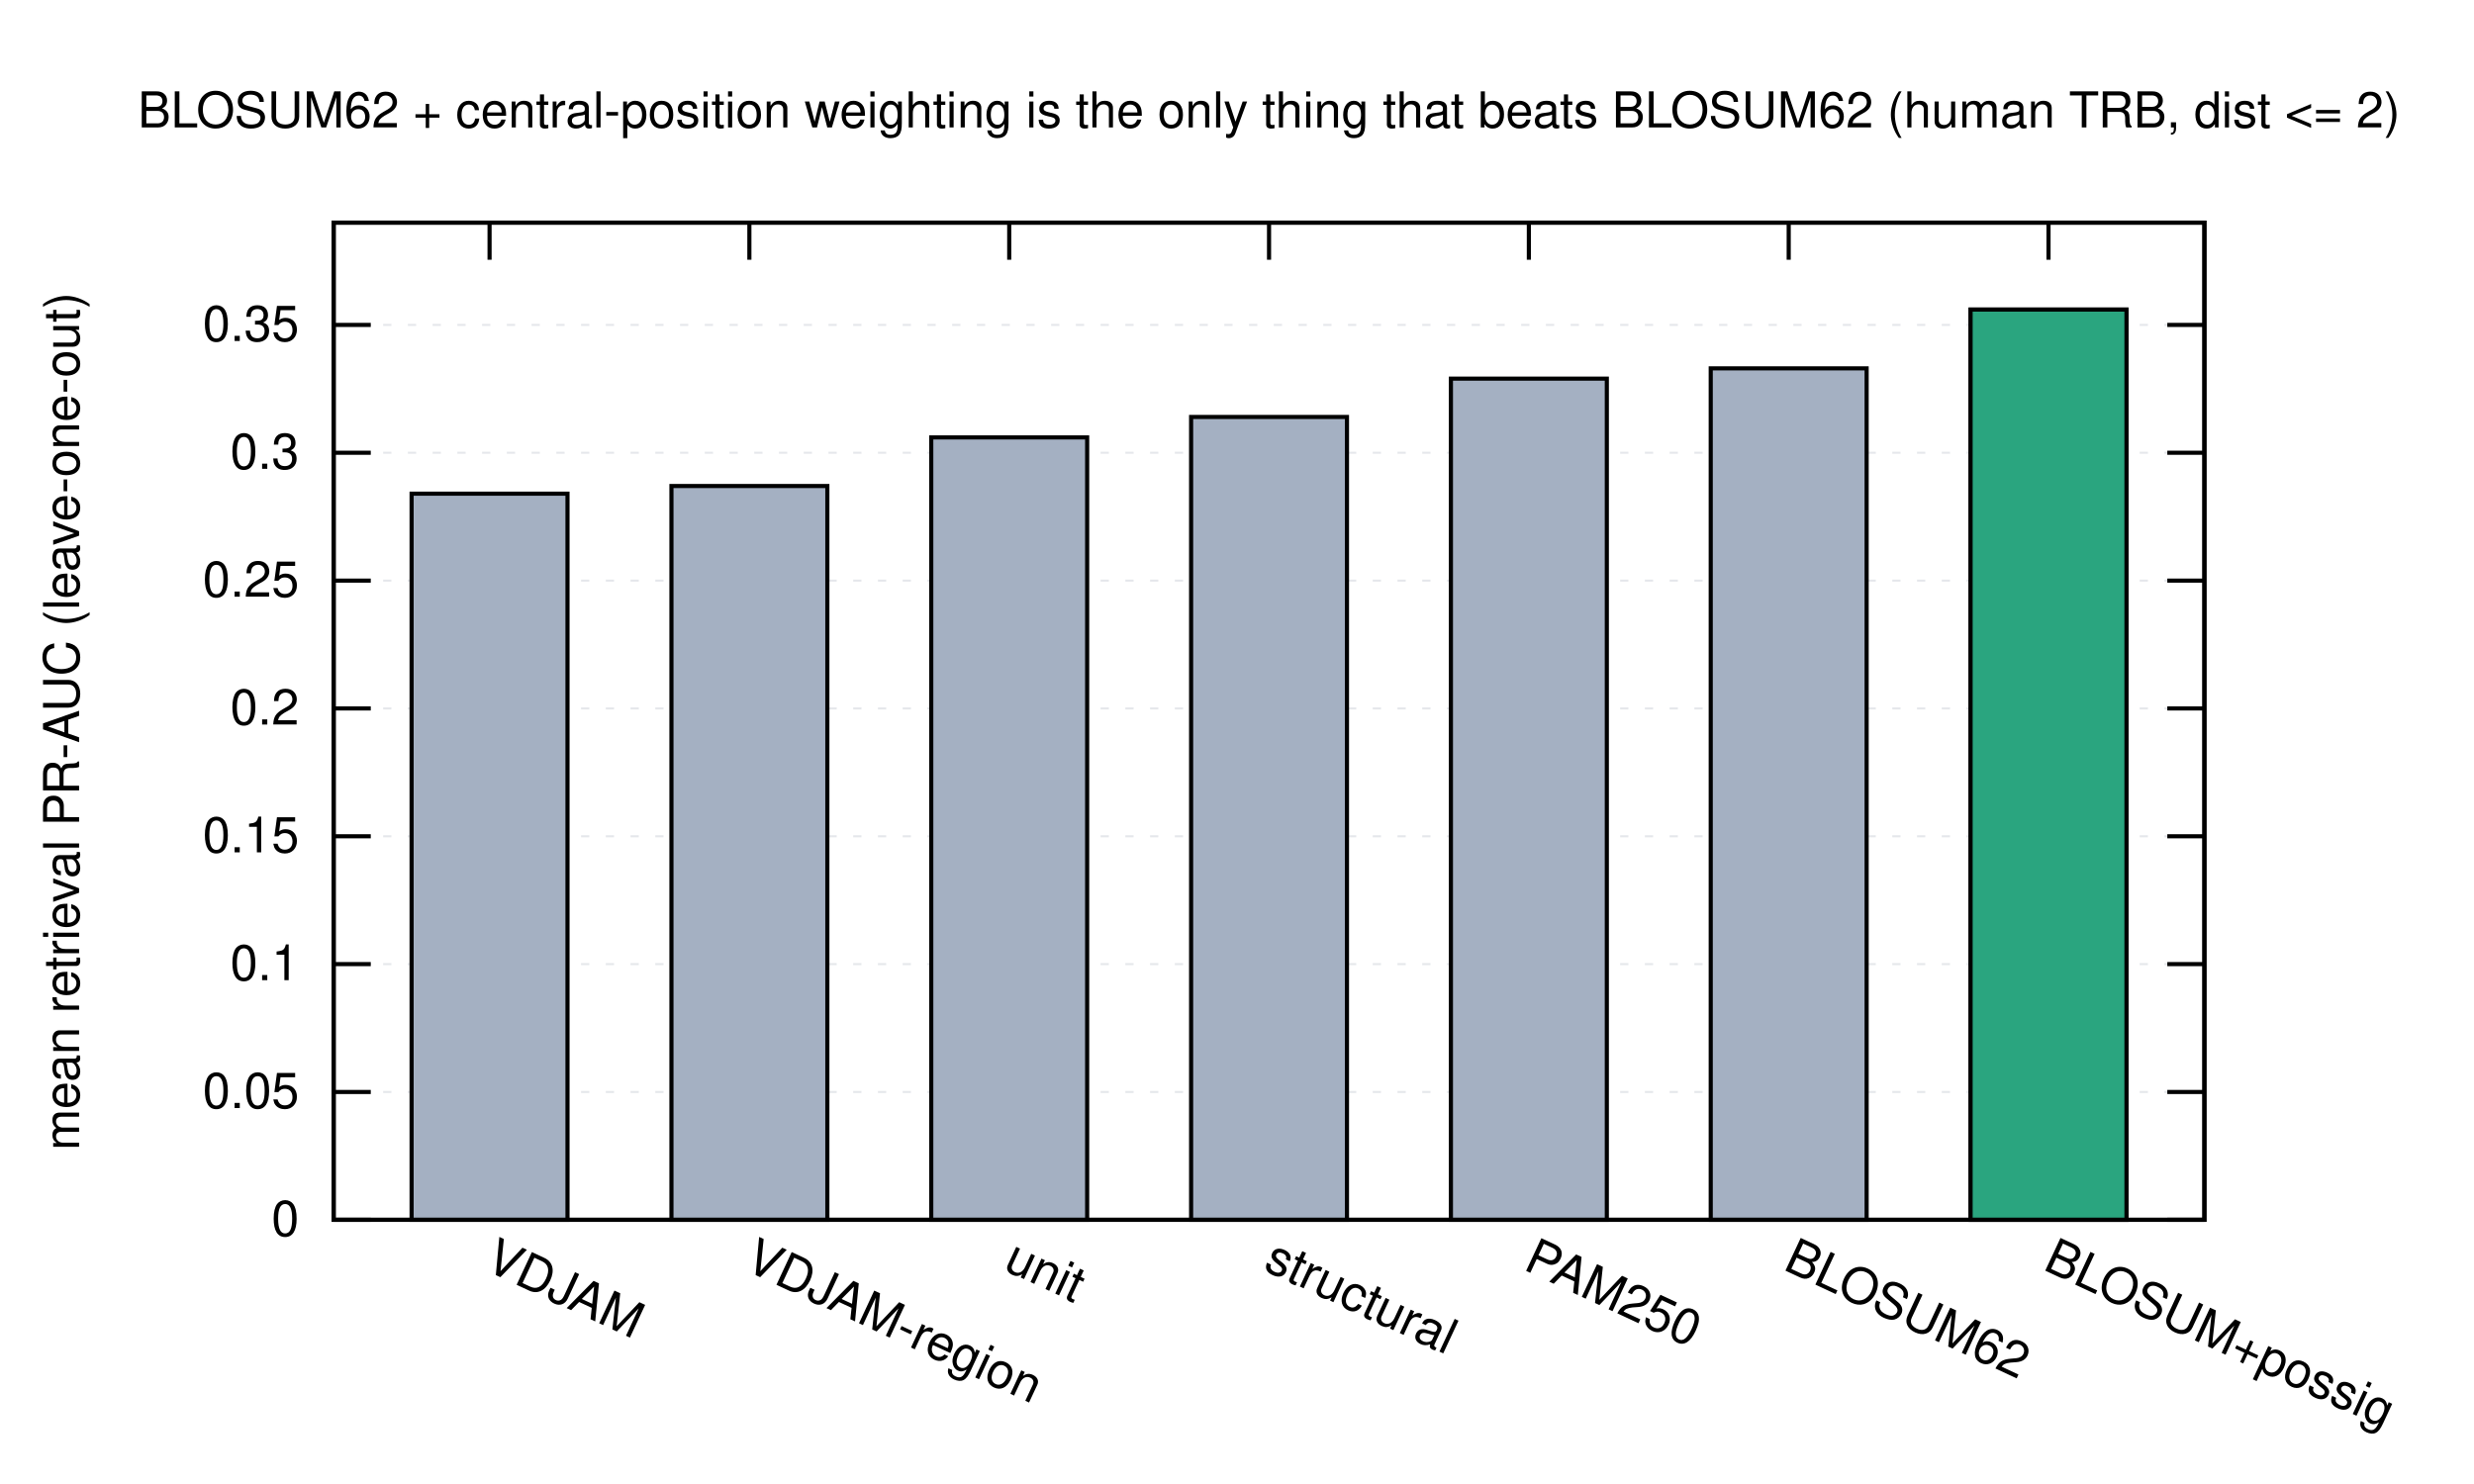
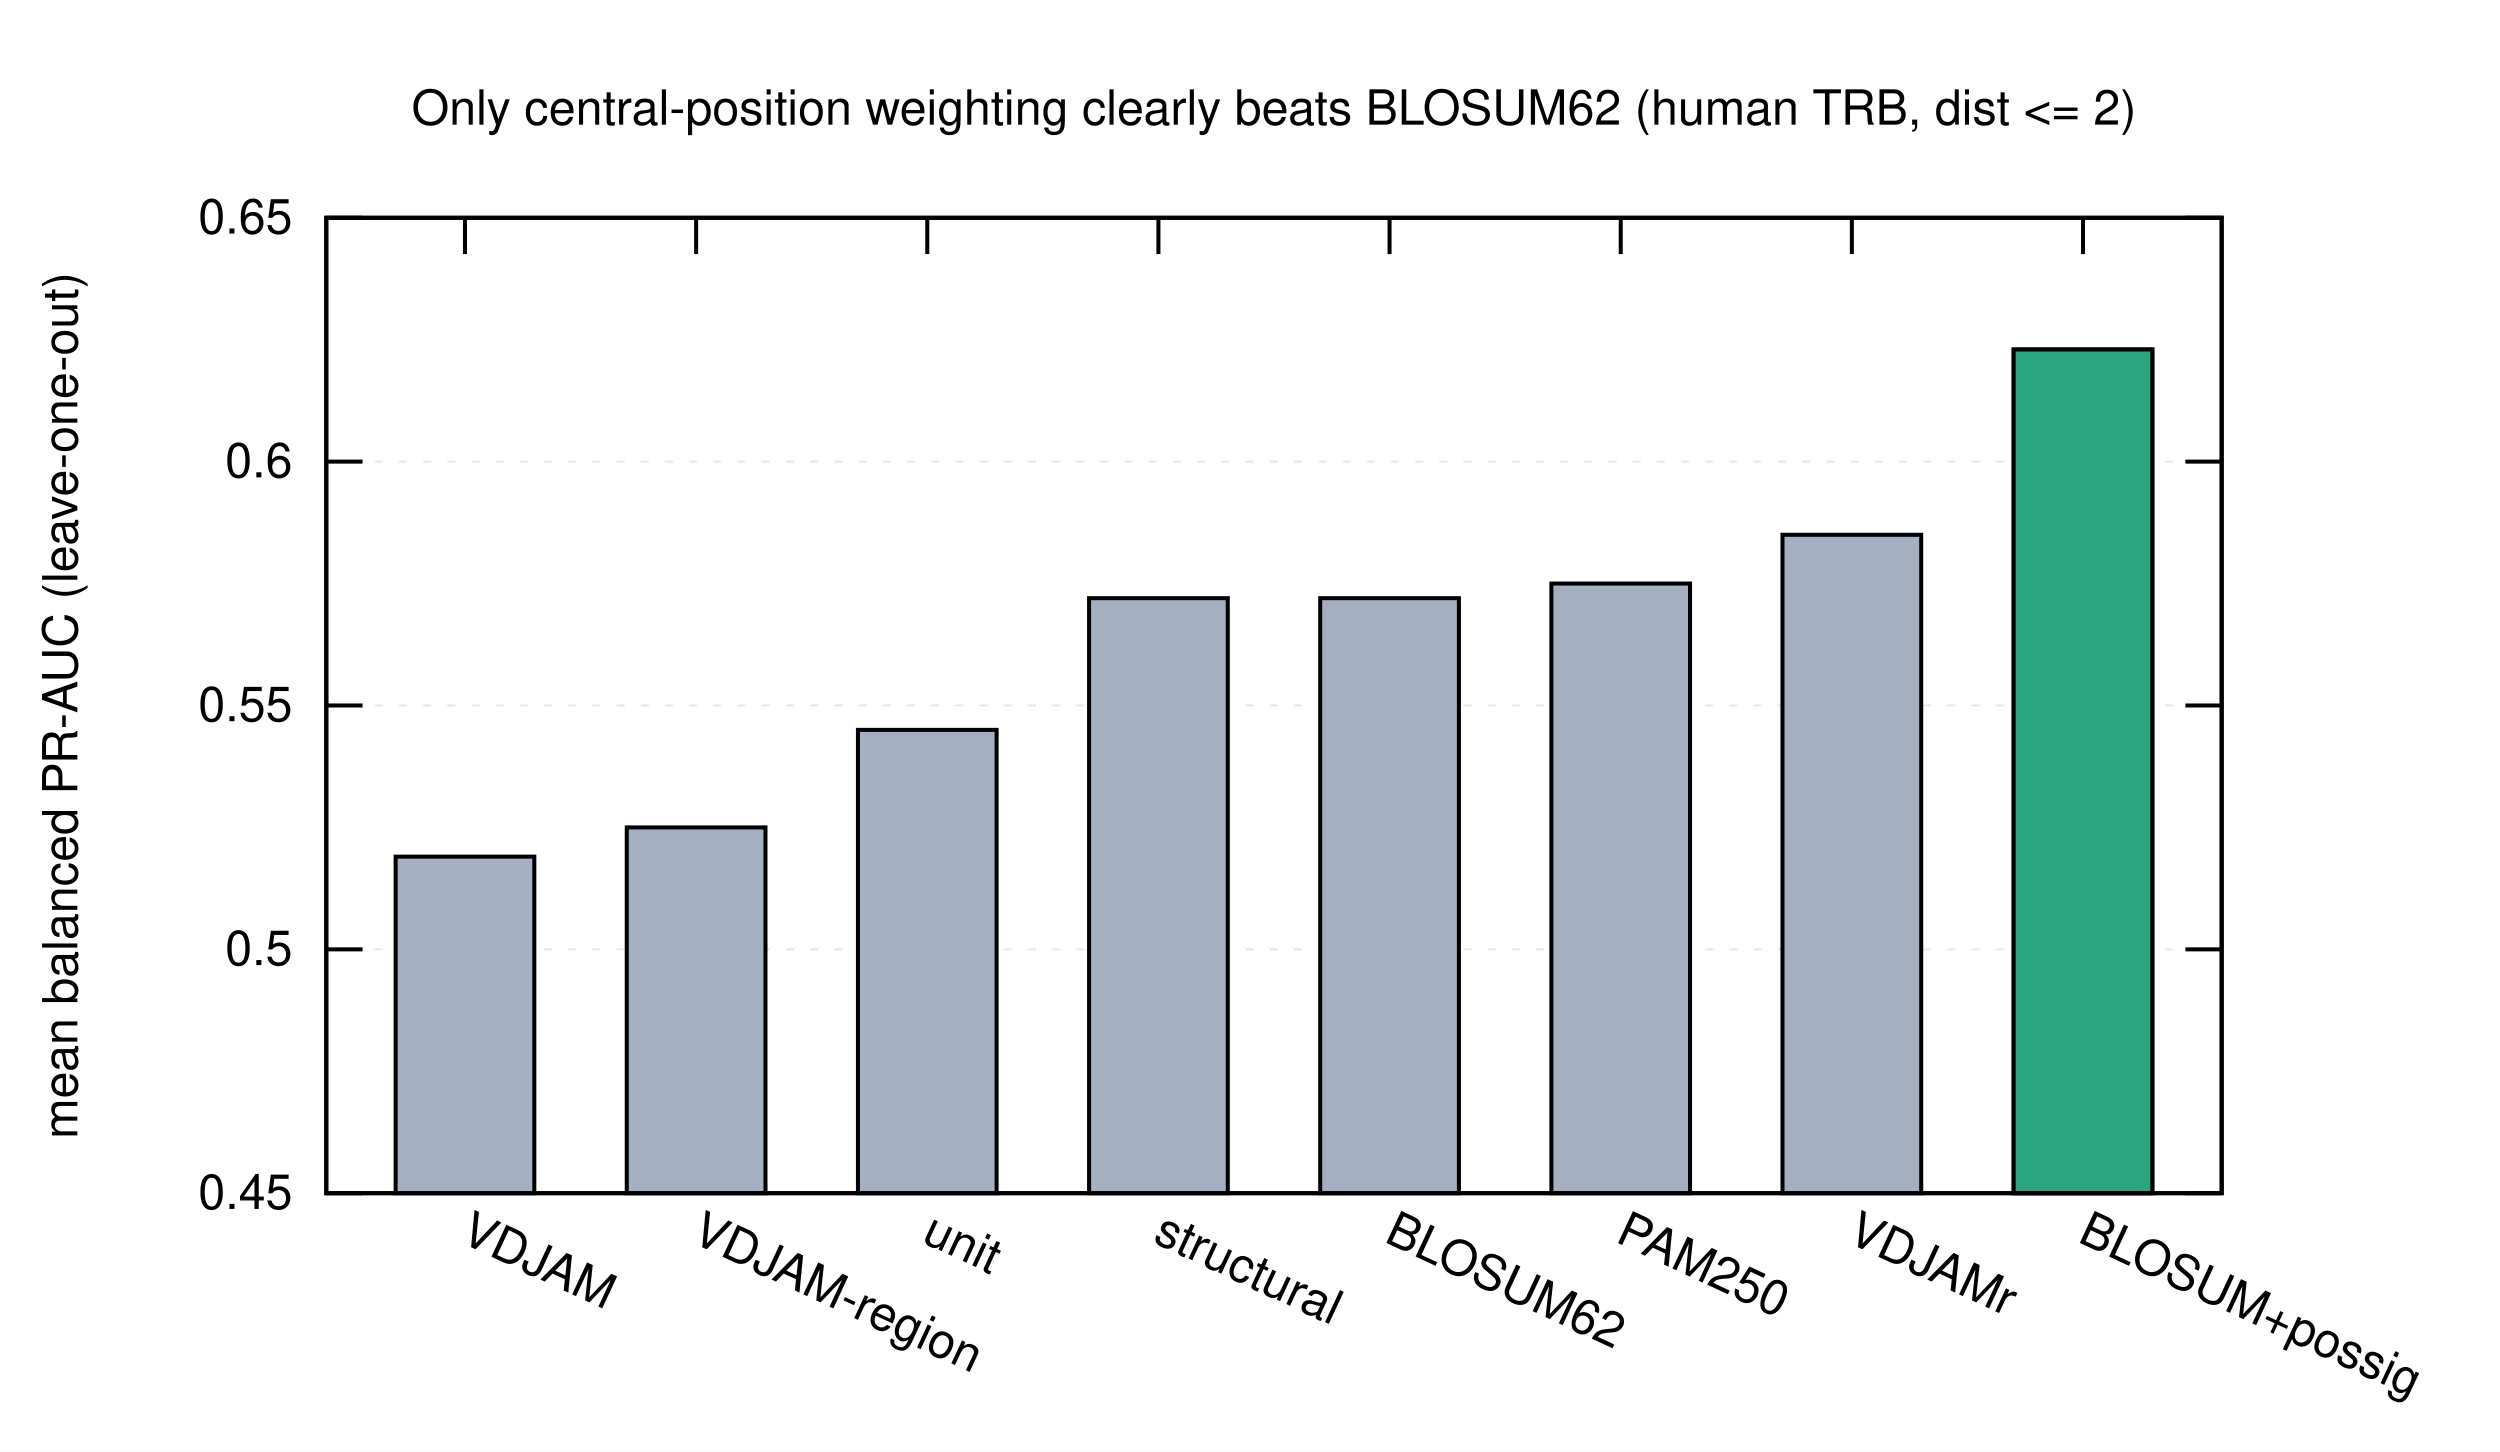
- <svg xmlns="http://www.w3.org/2000/svg" xmlns:xlink="http://www.w3.org/1999/xlink" width="600" height="360" viewBox="0 0 600 360">
+ <svg xmlns="http://www.w3.org/2000/svg" xmlns:xlink="http://www.w3.org/1999/xlink" width="620" height="360" viewBox="0 0 620 360">
  <g id="gnuplot_canvas">
-     <rect x="0" y="0" width="600" height="360" fill="#ffffff" />
+     <rect x="0" y="0" width="620" height="360" fill="#ffffff" />
    <defs>
      <circle id="gpDot" r="0.5" stroke-width="0.5" stroke="currentColor" />
      <path id="gpPt0" stroke-width="0.222" stroke="currentColor" d="M-1,0 h2 M0,-1 v2" />
      <path id="gpPt1" stroke-width="0.222" stroke="currentColor" d="M-1,-1 L1,1 M1,-1 L-1,1" />
      <path id="gpPt2" stroke-width="0.222" stroke="currentColor" d="M-1,0 L1,0 M0,-1 L0,1 M-1,-1 L1,1 M-1,1 L1,-1" />
      <rect id="gpPt3" stroke-width="0.222" stroke="currentColor" x="-1" y="-1" width="2" height="2" />
      <rect id="gpPt4" stroke-width="0.222" stroke="currentColor" fill="currentColor" x="-1" y="-1" width="2" height="2" />
      <circle id="gpPt5" stroke-width="0.222" stroke="currentColor" cx="0" cy="0" r="1" />
      <use xlink:href="#gpPt5" id="gpPt6" fill="currentColor" stroke="none" />
      <path id="gpPt7" stroke-width="0.222" stroke="currentColor" d="M0,-1.33 L-1.33,0.67 L1.33,0.67 z" />
      <use xlink:href="#gpPt7" id="gpPt8" fill="currentColor" stroke="none" />
      <use xlink:href="#gpPt7" id="gpPt9" stroke="currentColor" transform="rotate(180)" />
      <use xlink:href="#gpPt9" id="gpPt10" fill="currentColor" stroke="none" />
      <use xlink:href="#gpPt3" id="gpPt11" stroke="currentColor" transform="rotate(45)" />
      <use xlink:href="#gpPt11" id="gpPt12" fill="currentColor" stroke="none" />
      <path id="gpPt13" stroke-width="0.222" stroke="currentColor" d="M0,1.330 L1.265,0.411 L0.782,-1.067 L-0.782,-1.076 L-1.265,0.411 z" />
      <use xlink:href="#gpPt13" id="gpPt14" fill="currentColor" stroke="none" />
      <filter id="textbox" filterUnits="objectBoundingBox" x="0" y="0" height="1" width="1">
        <feFlood flood-color="#FFFFFF" flood-opacity="1" result="bgnd" />
        <feComposite in="SourceGraphic" in2="bgnd" operator="atop" />
      </filter>
      <filter id="greybox" filterUnits="objectBoundingBox" x="0" y="0" height="1" width="1">
        <feFlood flood-color="lightgrey" flood-opacity="1" result="grey" />
        <feComposite in="SourceGraphic" in2="grey" operator="atop" />
      </filter>
    </defs>
    <g fill="none" color="#FFFFFF" stroke="currentColor" stroke-width="1.00" stroke-linecap="butt" stroke-linejoin="miter">
</g>
    <g fill="none" color="black" stroke="currentColor" stroke-width="1.00" stroke-linecap="butt" stroke-linejoin="miter">
</g>
    <g fill="none" color="black" stroke="black" stroke-width="0.50" stroke-linecap="butt" stroke-linejoin="miter">
</g>
    <g fill="none" color="gray" stroke="currentColor" stroke-width="0.50" stroke-linecap="butt" stroke-linejoin="miter">
-       <path stroke="rgb(229, 231, 235)" stroke-dasharray="2,4" class="gridline" d="M80.92,295.91 L534.62,295.91  " />
-     </g>
-     <g fill="none" color="gray" stroke="rgb(229, 231, 235)" stroke-width="1.00" stroke-linecap="butt" stroke-linejoin="miter">
- </g>
-     <g fill="none" color="black" stroke="currentColor" stroke-width="1.00" stroke-linecap="butt" stroke-linejoin="miter">
-       <path stroke="black" d="M80.92,295.91 L89.92,295.91 M534.62,295.91 L525.62,295.91  " />
+       <path stroke="rgb(229, 231, 235)" stroke-dasharray="2,4" class="gridline" d="M80.92,295.91 L550.98,295.91  " />
+     </g>
+     <g fill="none" color="gray" stroke="rgb(229, 231, 235)" stroke-width="1.00" stroke-linecap="butt" stroke-linejoin="miter">
+ </g>
+     <g fill="none" color="black" stroke="currentColor" stroke-width="1.00" stroke-linecap="butt" stroke-linejoin="miter">
+       <path stroke="black" d="M80.92,295.91 L89.92,295.91 M550.98,295.91 L541.98,295.91  " />
      <g transform="translate(72.53,299.81)" stroke="none" fill="black" font-family="Helvetica" font-size="12.00" text-anchor="end">
        <text>
-           <tspan font-family="Helvetica"> 0</tspan>
-         </text>
-       </g>
-     </g>
-     <g fill="none" color="black" stroke="currentColor" stroke-width="1.00" stroke-linecap="butt" stroke-linejoin="miter">
- </g>
-     <g fill="none" color="black" stroke="black" stroke-width="0.50" stroke-linecap="butt" stroke-linejoin="miter">
- </g>
-     <g fill="none" color="gray" stroke="currentColor" stroke-width="0.50" stroke-linecap="butt" stroke-linejoin="miter">
-       <path stroke="rgb(229, 231, 235)" stroke-dasharray="2,4" class="gridline" d="M80.92,264.90 L534.62,264.90  " />
-     </g>
-     <g fill="none" color="gray" stroke="rgb(229, 231, 235)" stroke-width="1.00" stroke-linecap="butt" stroke-linejoin="miter">
- </g>
-     <g fill="none" color="black" stroke="currentColor" stroke-width="1.00" stroke-linecap="butt" stroke-linejoin="miter">
-       <path stroke="black" d="M80.92,264.90 L89.92,264.90 M534.62,264.90 L525.62,264.90  " />
-       <g transform="translate(72.53,268.80)" stroke="none" fill="black" font-family="Helvetica" font-size="12.00" text-anchor="end">
-         <text>
-           <tspan font-family="Helvetica"> 0.05</tspan>
-         </text>
-       </g>
-     </g>
-     <g fill="none" color="black" stroke="currentColor" stroke-width="1.00" stroke-linecap="butt" stroke-linejoin="miter">
- </g>
-     <g fill="none" color="black" stroke="black" stroke-width="0.50" stroke-linecap="butt" stroke-linejoin="miter">
- </g>
-     <g fill="none" color="gray" stroke="currentColor" stroke-width="0.50" stroke-linecap="butt" stroke-linejoin="miter">
-       <path stroke="rgb(229, 231, 235)" stroke-dasharray="2,4" class="gridline" d="M80.92,233.88 L534.62,233.88  " />
-     </g>
-     <g fill="none" color="gray" stroke="rgb(229, 231, 235)" stroke-width="1.00" stroke-linecap="butt" stroke-linejoin="miter">
- </g>
-     <g fill="none" color="black" stroke="currentColor" stroke-width="1.00" stroke-linecap="butt" stroke-linejoin="miter">
-       <path stroke="black" d="M80.92,233.88 L89.92,233.88 M534.62,233.88 L525.62,233.88  " />
-       <g transform="translate(72.53,237.78)" stroke="none" fill="black" font-family="Helvetica" font-size="12.00" text-anchor="end">
-         <text>
-           <tspan font-family="Helvetica"> 0.1</tspan>
-         </text>
-       </g>
-     </g>
-     <g fill="none" color="black" stroke="currentColor" stroke-width="1.00" stroke-linecap="butt" stroke-linejoin="miter">
- </g>
-     <g fill="none" color="black" stroke="black" stroke-width="0.50" stroke-linecap="butt" stroke-linejoin="miter">
- </g>
-     <g fill="none" color="gray" stroke="currentColor" stroke-width="0.50" stroke-linecap="butt" stroke-linejoin="miter">
-       <path stroke="rgb(229, 231, 235)" stroke-dasharray="2,4" class="gridline" d="M80.92,202.87 L534.62,202.87  " />
-     </g>
-     <g fill="none" color="gray" stroke="rgb(229, 231, 235)" stroke-width="1.00" stroke-linecap="butt" stroke-linejoin="miter">
- </g>
-     <g fill="none" color="black" stroke="currentColor" stroke-width="1.00" stroke-linecap="butt" stroke-linejoin="miter">
-       <path stroke="black" d="M80.92,202.87 L89.92,202.87 M534.62,202.87 L525.62,202.87  " />
-       <g transform="translate(72.53,206.77)" stroke="none" fill="black" font-family="Helvetica" font-size="12.00" text-anchor="end">
-         <text>
-           <tspan font-family="Helvetica"> 0.15</tspan>
-         </text>
-       </g>
-     </g>
-     <g fill="none" color="black" stroke="currentColor" stroke-width="1.00" stroke-linecap="butt" stroke-linejoin="miter">
- </g>
-     <g fill="none" color="black" stroke="black" stroke-width="0.50" stroke-linecap="butt" stroke-linejoin="miter">
- </g>
-     <g fill="none" color="gray" stroke="currentColor" stroke-width="0.50" stroke-linecap="butt" stroke-linejoin="miter">
-       <path stroke="rgb(229, 231, 235)" stroke-dasharray="2,4" class="gridline" d="M80.92,171.86 L534.62,171.86  " />
-     </g>
-     <g fill="none" color="gray" stroke="rgb(229, 231, 235)" stroke-width="1.00" stroke-linecap="butt" stroke-linejoin="miter">
- </g>
-     <g fill="none" color="black" stroke="currentColor" stroke-width="1.00" stroke-linecap="butt" stroke-linejoin="miter">
-       <path stroke="black" d="M80.92,171.86 L89.92,171.86 M534.62,171.86 L525.62,171.86  " />
-       <g transform="translate(72.53,175.76)" stroke="none" fill="black" font-family="Helvetica" font-size="12.00" text-anchor="end">
-         <text>
-           <tspan font-family="Helvetica"> 0.2</tspan>
-         </text>
-       </g>
-     </g>
-     <g fill="none" color="black" stroke="currentColor" stroke-width="1.00" stroke-linecap="butt" stroke-linejoin="miter">
- </g>
-     <g fill="none" color="black" stroke="black" stroke-width="0.50" stroke-linecap="butt" stroke-linejoin="miter">
- </g>
-     <g fill="none" color="gray" stroke="currentColor" stroke-width="0.50" stroke-linecap="butt" stroke-linejoin="miter">
-       <path stroke="rgb(229, 231, 235)" stroke-dasharray="2,4" class="gridline" d="M80.92,140.85 L534.62,140.85  " />
-     </g>
-     <g fill="none" color="gray" stroke="rgb(229, 231, 235)" stroke-width="1.00" stroke-linecap="butt" stroke-linejoin="miter">
- </g>
-     <g fill="none" color="black" stroke="currentColor" stroke-width="1.00" stroke-linecap="butt" stroke-linejoin="miter">
-       <path stroke="black" d="M80.92,140.85 L89.92,140.85 M534.62,140.85 L525.62,140.85  " />
-       <g transform="translate(72.53,144.75)" stroke="none" fill="black" font-family="Helvetica" font-size="12.00" text-anchor="end">
-         <text>
-           <tspan font-family="Helvetica"> 0.25</tspan>
-         </text>
-       </g>
-     </g>
-     <g fill="none" color="black" stroke="currentColor" stroke-width="1.00" stroke-linecap="butt" stroke-linejoin="miter">
- </g>
-     <g fill="none" color="black" stroke="black" stroke-width="0.50" stroke-linecap="butt" stroke-linejoin="miter">
- </g>
-     <g fill="none" color="gray" stroke="currentColor" stroke-width="0.50" stroke-linecap="butt" stroke-linejoin="miter">
-       <path stroke="rgb(229, 231, 235)" stroke-dasharray="2,4" class="gridline" d="M80.92,109.83 L534.62,109.83  " />
-     </g>
-     <g fill="none" color="gray" stroke="rgb(229, 231, 235)" stroke-width="1.00" stroke-linecap="butt" stroke-linejoin="miter">
- </g>
-     <g fill="none" color="black" stroke="currentColor" stroke-width="1.00" stroke-linecap="butt" stroke-linejoin="miter">
-       <path stroke="black" d="M80.92,109.83 L89.92,109.83 M534.62,109.83 L525.62,109.83  " />
-       <g transform="translate(72.53,113.73)" stroke="none" fill="black" font-family="Helvetica" font-size="12.00" text-anchor="end">
-         <text>
-           <tspan font-family="Helvetica"> 0.3</tspan>
-         </text>
-       </g>
-     </g>
-     <g fill="none" color="black" stroke="currentColor" stroke-width="1.00" stroke-linecap="butt" stroke-linejoin="miter">
- </g>
-     <g fill="none" color="black" stroke="black" stroke-width="0.50" stroke-linecap="butt" stroke-linejoin="miter">
- </g>
-     <g fill="none" color="gray" stroke="currentColor" stroke-width="0.50" stroke-linecap="butt" stroke-linejoin="miter">
-       <path stroke="rgb(229, 231, 235)" stroke-dasharray="2,4" class="gridline" d="M80.92,78.82 L534.62,78.82  " />
-     </g>
-     <g fill="none" color="gray" stroke="rgb(229, 231, 235)" stroke-width="1.00" stroke-linecap="butt" stroke-linejoin="miter">
- </g>
-     <g fill="none" color="black" stroke="currentColor" stroke-width="1.00" stroke-linecap="butt" stroke-linejoin="miter">
-       <path stroke="black" d="M80.92,78.82 L89.92,78.82 M534.62,78.82 L525.62,78.82  " />
-       <g transform="translate(72.53,82.72)" stroke="none" fill="black" font-family="Helvetica" font-size="12.00" text-anchor="end">
-         <text>
-           <tspan font-family="Helvetica"> 0.35</tspan>
-         </text>
-       </g>
-     </g>
-     <g fill="none" color="black" stroke="currentColor" stroke-width="1.00" stroke-linecap="butt" stroke-linejoin="miter">
-       <path stroke="black" d="M118.73,295.91 L118.73,286.91 M118.73,54.01 L118.73,63.01  " />
-       <g transform="translate(117.08,307.84) rotate(25.00)" stroke="none" fill="black" font-family="Helvetica" font-size="12.00" text-anchor="start">
+           <tspan font-family="Helvetica"> 0.45</tspan>
+         </text>
+       </g>
+     </g>
+     <g fill="none" color="black" stroke="currentColor" stroke-width="1.00" stroke-linecap="butt" stroke-linejoin="miter">
+ </g>
+     <g fill="none" color="black" stroke="black" stroke-width="0.50" stroke-linecap="butt" stroke-linejoin="miter">
+ </g>
+     <g fill="none" color="gray" stroke="currentColor" stroke-width="0.50" stroke-linecap="butt" stroke-linejoin="miter">
+       <path stroke="rgb(229, 231, 235)" stroke-dasharray="2,4" class="gridline" d="M80.92,235.44 L550.98,235.44  " />
+     </g>
+     <g fill="none" color="gray" stroke="rgb(229, 231, 235)" stroke-width="1.00" stroke-linecap="butt" stroke-linejoin="miter">
+ </g>
+     <g fill="none" color="black" stroke="currentColor" stroke-width="1.00" stroke-linecap="butt" stroke-linejoin="miter">
+       <path stroke="black" d="M80.92,235.44 L89.92,235.44 M550.98,235.44 L541.98,235.44  " />
+       <g transform="translate(72.53,239.34)" stroke="none" fill="black" font-family="Helvetica" font-size="12.00" text-anchor="end">
+         <text>
+           <tspan font-family="Helvetica"> 0.5</tspan>
+         </text>
+       </g>
+     </g>
+     <g fill="none" color="black" stroke="currentColor" stroke-width="1.00" stroke-linecap="butt" stroke-linejoin="miter">
+ </g>
+     <g fill="none" color="black" stroke="black" stroke-width="0.50" stroke-linecap="butt" stroke-linejoin="miter">
+ </g>
+     <g fill="none" color="gray" stroke="currentColor" stroke-width="0.50" stroke-linecap="butt" stroke-linejoin="miter">
+       <path stroke="rgb(229, 231, 235)" stroke-dasharray="2,4" class="gridline" d="M80.92,174.96 L550.98,174.96  " />
+     </g>
+     <g fill="none" color="gray" stroke="rgb(229, 231, 235)" stroke-width="1.00" stroke-linecap="butt" stroke-linejoin="miter">
+ </g>
+     <g fill="none" color="black" stroke="currentColor" stroke-width="1.00" stroke-linecap="butt" stroke-linejoin="miter">
+       <path stroke="black" d="M80.92,174.96 L89.92,174.96 M550.98,174.96 L541.98,174.96  " />
+       <g transform="translate(72.53,178.86)" stroke="none" fill="black" font-family="Helvetica" font-size="12.00" text-anchor="end">
+         <text>
+           <tspan font-family="Helvetica"> 0.55</tspan>
+         </text>
+       </g>
+     </g>
+     <g fill="none" color="black" stroke="currentColor" stroke-width="1.00" stroke-linecap="butt" stroke-linejoin="miter">
+ </g>
+     <g fill="none" color="black" stroke="black" stroke-width="0.50" stroke-linecap="butt" stroke-linejoin="miter">
+ </g>
+     <g fill="none" color="gray" stroke="currentColor" stroke-width="0.50" stroke-linecap="butt" stroke-linejoin="miter">
+       <path stroke="rgb(229, 231, 235)" stroke-dasharray="2,4" class="gridline" d="M80.92,114.48 L550.98,114.48  " />
+     </g>
+     <g fill="none" color="gray" stroke="rgb(229, 231, 235)" stroke-width="1.00" stroke-linecap="butt" stroke-linejoin="miter">
+ </g>
+     <g fill="none" color="black" stroke="currentColor" stroke-width="1.00" stroke-linecap="butt" stroke-linejoin="miter">
+       <path stroke="black" d="M80.92,114.48 L89.92,114.48 M550.98,114.48 L541.98,114.48  " />
+       <g transform="translate(72.53,118.38)" stroke="none" fill="black" font-family="Helvetica" font-size="12.00" text-anchor="end">
+         <text>
+           <tspan font-family="Helvetica"> 0.6</tspan>
+         </text>
+       </g>
+     </g>
+     <g fill="none" color="black" stroke="currentColor" stroke-width="1.00" stroke-linecap="butt" stroke-linejoin="miter">
+ </g>
+     <g fill="none" color="black" stroke="black" stroke-width="0.50" stroke-linecap="butt" stroke-linejoin="miter">
+ </g>
+     <g fill="none" color="gray" stroke="currentColor" stroke-width="0.50" stroke-linecap="butt" stroke-linejoin="miter">
+       <path stroke="rgb(229, 231, 235)" stroke-dasharray="2,4" class="gridline" d="M80.92,54.01 L550.98,54.01  " />
+     </g>
+     <g fill="none" color="gray" stroke="rgb(229, 231, 235)" stroke-width="1.00" stroke-linecap="butt" stroke-linejoin="miter">
+ </g>
+     <g fill="none" color="black" stroke="currentColor" stroke-width="1.00" stroke-linecap="butt" stroke-linejoin="miter">
+       <path stroke="black" d="M80.92,54.01 L89.92,54.01 M550.98,54.01 L541.98,54.01  " />
+       <g transform="translate(72.53,57.91)" stroke="none" fill="black" font-family="Helvetica" font-size="12.00" text-anchor="end">
+         <text>
+           <tspan font-family="Helvetica"> 0.65</tspan>
+         </text>
+       </g>
+     </g>
+     <g fill="none" color="black" stroke="currentColor" stroke-width="1.00" stroke-linecap="butt" stroke-linejoin="miter">
+       <path stroke="black" d="M115.31,295.91 L115.31,286.91 M115.31,54.01 L115.31,63.01  " />
+       <g transform="translate(113.66,307.84) rotate(25.00)" stroke="none" fill="black" font-family="Helvetica" font-size="12.00" text-anchor="start">
        <text>
          <tspan font-family="Helvetica">VDJAM</tspan>
        </text>
      </g>
    </g>
    <g fill="none" color="black" stroke="currentColor" stroke-width="1.00" stroke-linecap="butt" stroke-linejoin="miter">
-       <path stroke="black" d="M181.74,295.91 L181.74,286.91 M181.74,54.01 L181.74,63.01  " />
-       <g transform="translate(180.09,307.84) rotate(25.00)" stroke="none" fill="black" font-family="Helvetica" font-size="12.00" text-anchor="start">
+       <path stroke="black" d="M172.64,295.91 L172.64,286.91 M172.64,54.01 L172.64,63.01  " />
+       <g transform="translate(170.99,307.84) rotate(25.00)" stroke="none" fill="black" font-family="Helvetica" font-size="12.00" text-anchor="start">
        <text>
          <tspan font-family="Helvetica">VDJAM-region</tspan>
        </text>
      </g>
    </g>
    <g fill="none" color="black" stroke="currentColor" stroke-width="1.00" stroke-linecap="butt" stroke-linejoin="miter">
-       <path stroke="black" d="M244.76,295.91 L244.76,286.91 M244.76,54.01 L244.76,63.01  " />
-       <g transform="translate(243.11,307.84) rotate(25.00)" stroke="none" fill="black" font-family="Helvetica" font-size="12.00" text-anchor="start">
+       <path stroke="black" d="M229.96,295.91 L229.96,286.91 M229.96,54.01 L229.96,63.01  " />
+       <g transform="translate(228.31,307.84) rotate(25.00)" stroke="none" fill="black" font-family="Helvetica" font-size="12.00" text-anchor="start">
        <text>
          <tspan font-family="Helvetica">unit</tspan>
        </text>
      </g>
    </g>
    <g fill="none" color="black" stroke="currentColor" stroke-width="1.00" stroke-linecap="butt" stroke-linejoin="miter">
-       <path stroke="black" d="M307.77,295.91 L307.77,286.91 M307.77,54.01 L307.77,63.01  " />
-       <g transform="translate(306.12,307.84) rotate(25.00)" stroke="none" fill="black" font-family="Helvetica" font-size="12.00" text-anchor="start">
+       <path stroke="black" d="M287.29,295.91 L287.29,286.91 M287.29,54.01 L287.29,63.01  " />
+       <g transform="translate(285.64,307.84) rotate(25.00)" stroke="none" fill="black" font-family="Helvetica" font-size="12.00" text-anchor="start">
        <text>
          <tspan font-family="Helvetica">structural</tspan>
        </text>
      </g>
    </g>
    <g fill="none" color="black" stroke="currentColor" stroke-width="1.00" stroke-linecap="butt" stroke-linejoin="miter">
-       <path stroke="black" d="M370.78,295.91 L370.78,286.91 M370.78,54.01 L370.78,63.01  " />
-       <g transform="translate(369.13,307.84) rotate(25.00)" stroke="none" fill="black" font-family="Helvetica" font-size="12.00" text-anchor="start">
+       <path stroke="black" d="M344.61,295.91 L344.61,286.91 M344.61,54.01 L344.61,63.01  " />
+       <g transform="translate(342.96,307.84) rotate(25.00)" stroke="none" fill="black" font-family="Helvetica" font-size="12.00" text-anchor="start">
+         <text>
+           <tspan font-family="Helvetica">BLOSUM62</tspan>
+         </text>
+       </g>
+     </g>
+     <g fill="none" color="black" stroke="currentColor" stroke-width="1.00" stroke-linecap="butt" stroke-linejoin="miter">
+       <path stroke="black" d="M401.94,295.91 L401.94,286.91 M401.94,54.01 L401.94,63.01  " />
+       <g transform="translate(400.29,307.84) rotate(25.00)" stroke="none" fill="black" font-family="Helvetica" font-size="12.00" text-anchor="start">
        <text>
          <tspan font-family="Helvetica">PAM250</tspan>
        </text>
      </g>
    </g>
    <g fill="none" color="black" stroke="currentColor" stroke-width="1.00" stroke-linecap="butt" stroke-linejoin="miter">
-       <path stroke="black" d="M433.80,295.91 L433.80,286.91 M433.80,54.01 L433.80,63.01  " />
-       <g transform="translate(432.15,307.84) rotate(25.00)" stroke="none" fill="black" font-family="Helvetica" font-size="12.00" text-anchor="start">
-         <text>
-           <tspan font-family="Helvetica">BLOSUM62</tspan>
-         </text>
-       </g>
-     </g>
-     <g fill="none" color="black" stroke="currentColor" stroke-width="1.00" stroke-linecap="butt" stroke-linejoin="miter">
-       <path stroke="black" d="M496.81,295.91 L496.81,286.91 M496.81,54.01 L496.81,63.01  " />
-       <g transform="translate(495.16,307.84) rotate(25.00)" stroke="none" fill="black" font-family="Helvetica" font-size="12.00" text-anchor="start">
+       <path stroke="black" d="M459.26,295.91 L459.26,286.91 M459.26,54.01 L459.26,63.01  " />
+       <g transform="translate(457.61,307.84) rotate(25.00)" stroke="none" fill="black" font-family="Helvetica" font-size="12.00" text-anchor="start">
+         <text>
+           <tspan font-family="Helvetica">VDJAMr</tspan>
+         </text>
+       </g>
+     </g>
+     <g fill="none" color="black" stroke="currentColor" stroke-width="1.00" stroke-linecap="butt" stroke-linejoin="miter">
+       <path stroke="black" d="M516.59,295.91 L516.59,286.91 M516.59,54.01 L516.59,63.01  " />
+       <g transform="translate(514.94,307.84) rotate(25.00)" stroke="none" fill="black" font-family="Helvetica" font-size="12.00" text-anchor="start">
        <text>
          <tspan font-family="Helvetica">BLOSUM+possig</tspan>
        </text>
      </g>
    </g>
    <g fill="none" color="black" stroke="currentColor" stroke-width="1.00" stroke-linecap="butt" stroke-linejoin="miter">
</g>
    <g fill="none" color="black" stroke="currentColor" stroke-width="1.00" stroke-linecap="butt" stroke-linejoin="miter">
-       <path stroke="black" d="M80.92,54.01 L80.92,295.91 L534.62,295.91 L534.62,54.01 L80.92,54.01 Z  " />
+       <path stroke="black" d="M80.92,54.01 L80.92,295.91 L550.98,295.91 L550.98,54.01 L80.92,54.01 Z  " />
    </g>
    <g fill="none" color="black" stroke="currentColor" stroke-width="1.00" stroke-linecap="butt" stroke-linejoin="miter">
</g>
    <g id="gnuplot_plot_1" fill="none">
      <g fill="none" color="black" stroke="currentColor" stroke-width="1.00" stroke-linecap="butt" stroke-linejoin="miter">
        <g stroke="none" shape-rendering="crispEdges">
-           <polygon fill="rgb(164, 176, 194)" points="99.82,295.91 137.64,295.91 137.64,119.75 99.82,119.75 " />
-         </g>
-         <path stroke="black" d="M99.82,295.91 L99.82,119.76 L137.63,119.76 L137.63,295.91 L99.82,295.91 Z  " />
-       </g>
-       <g fill="none" color="black" stroke="currentColor" stroke-width="1.00" stroke-linecap="butt" stroke-linejoin="miter">
-         <g stroke="none" shape-rendering="crispEdges">
-           <polygon fill="rgb(164, 176, 194)" points="162.84,295.91 200.66,295.91 200.66,117.89 162.84,117.89 " />
-         </g>
-         <path stroke="black" d="M162.84,295.91 L162.84,117.90 L200.65,117.90 L200.65,295.91 L162.84,295.91 Z  " />
-       </g>
-       <g fill="none" color="black" stroke="currentColor" stroke-width="1.00" stroke-linecap="butt" stroke-linejoin="miter">
-         <g stroke="none" shape-rendering="crispEdges">
-           <polygon fill="rgb(164, 176, 194)" points="225.85,295.91 263.67,295.91 263.67,106.10 225.85,106.10 " />
-         </g>
-         <path stroke="black" d="M225.85,295.91 L225.85,106.11 L263.66,106.11 L263.66,295.91 L225.85,295.91 Z  " />
-       </g>
-       <g fill="none" color="black" stroke="currentColor" stroke-width="1.00" stroke-linecap="butt" stroke-linejoin="miter">
-         <g stroke="none" shape-rendering="crispEdges">
-           <polygon fill="rgb(164, 176, 194)" points="288.87,295.91 326.68,295.91 326.68,101.14 288.87,101.14 " />
-         </g>
-         <path stroke="black" d="M288.87,295.91 L288.87,101.15 L326.67,101.15 L326.67,295.91 L288.87,295.91 Z  " />
-       </g>
-       <g fill="none" color="black" stroke="currentColor" stroke-width="1.00" stroke-linecap="butt" stroke-linejoin="miter">
-         <g stroke="none" shape-rendering="crispEdges">
-           <polygon fill="rgb(164, 176, 194)" points="351.88,295.91 389.70,295.91 389.70,91.84 351.88,91.84 " />
-         </g>
-         <path stroke="black" d="M351.88,295.91 L351.88,91.85 L389.69,91.85 L389.69,295.91 L351.88,295.91 Z  " />
-       </g>
-       <g fill="none" color="black" stroke="currentColor" stroke-width="1.00" stroke-linecap="butt" stroke-linejoin="miter">
-         <g stroke="none" shape-rendering="crispEdges">
-           <polygon fill="rgb(164, 176, 194)" points="414.89,295.91 452.71,295.91 452.71,89.35 414.89,89.35 " />
-         </g>
-         <path stroke="black" d="M414.89,295.91 L414.89,89.36 L452.70,89.36 L452.70,295.91 L414.89,295.91 Z  " />
-       </g>
-       <g fill="none" color="black" stroke="currentColor" stroke-width="1.00" stroke-linecap="butt" stroke-linejoin="miter">
-         <g stroke="none" shape-rendering="crispEdges">
-           <polygon fill="rgb(164, 176, 194)" points="477.91,295.91 515.73,295.91 515.73,75.09 477.91,75.09 " />
-         </g>
-         <path stroke="black" d="M477.91,295.91 L477.91,75.10 L515.72,75.10 L515.72,295.91 L477.91,295.91 Z  " />
+           <polygon fill="rgb(164, 176, 194)" points="98.12,295.91 132.52,295.91 132.52,212.44 98.12,212.44 " />
+         </g>
+         <path stroke="black" d="M98.12,295.91 L98.12,212.45 L132.51,212.45 L132.51,295.91 L98.12,295.91 Z  " />
+       </g>
+       <g fill="none" color="black" stroke="currentColor" stroke-width="1.00" stroke-linecap="butt" stroke-linejoin="miter">
+         <g stroke="none" shape-rendering="crispEdges">
+           <polygon fill="rgb(164, 176, 194)" points="155.44,295.91 189.85,295.91 189.85,205.19 155.44,205.19 " />
+         </g>
+         <path stroke="black" d="M155.44,295.91 L155.44,205.20 L189.84,205.20 L189.84,295.91 L155.44,295.91 Z  " />
+       </g>
+       <g fill="none" color="black" stroke="currentColor" stroke-width="1.00" stroke-linecap="butt" stroke-linejoin="miter">
+         <g stroke="none" shape-rendering="crispEdges">
+           <polygon fill="rgb(164, 176, 194)" points="212.77,295.91 247.17,295.91 247.17,181.00 212.77,181.00 " />
+         </g>
+         <path stroke="black" d="M212.77,295.91 L212.77,181.01 L247.16,181.01 L247.16,295.91 L212.77,295.91 Z  " />
+       </g>
+       <g fill="none" color="black" stroke="currentColor" stroke-width="1.00" stroke-linecap="butt" stroke-linejoin="miter">
+         <g stroke="none" shape-rendering="crispEdges">
+           <polygon fill="rgb(164, 176, 194)" points="270.09,295.91 304.50,295.91 304.50,148.34 270.09,148.34 " />
+         </g>
+         <path stroke="black" d="M270.09,295.91 L270.09,148.35 L304.49,148.35 L304.49,295.91 L270.09,295.91 Z  " />
+       </g>
+       <g fill="none" color="black" stroke="currentColor" stroke-width="1.00" stroke-linecap="butt" stroke-linejoin="miter">
+         <g stroke="none" shape-rendering="crispEdges">
+           <polygon fill="rgb(164, 176, 194)" points="327.41,295.91 361.82,295.91 361.82,148.34 327.41,148.34 " />
+         </g>
+         <path stroke="black" d="M327.41,295.91 L327.41,148.35 L361.81,148.35 L361.81,295.91 L327.41,295.91 Z  " />
+       </g>
+       <g fill="none" color="black" stroke="currentColor" stroke-width="1.00" stroke-linecap="butt" stroke-linejoin="miter">
+         <g stroke="none" shape-rendering="crispEdges">
+           <polygon fill="rgb(164, 176, 194)" points="384.74,295.91 419.14,295.91 419.14,144.71 384.74,144.71 " />
+         </g>
+         <path stroke="black" d="M384.74,295.91 L384.74,144.72 L419.13,144.72 L419.13,295.91 L384.74,295.91 Z  " />
+       </g>
+       <g fill="none" color="black" stroke="currentColor" stroke-width="1.00" stroke-linecap="butt" stroke-linejoin="miter">
+         <g stroke="none" shape-rendering="crispEdges">
+           <polygon fill="rgb(164, 176, 194)" points="442.06,295.91 476.47,295.91 476.47,132.62 442.06,132.62 " />
+         </g>
+         <path stroke="black" d="M442.06,295.91 L442.06,132.63 L476.46,132.63 L476.46,295.91 L442.06,295.91 Z  " />
+       </g>
+       <g fill="none" color="black" stroke="currentColor" stroke-width="1.00" stroke-linecap="butt" stroke-linejoin="miter">
+         <g stroke="none" shape-rendering="crispEdges">
+           <polygon fill="rgb(164, 176, 194)" points="499.39,295.91 533.79,295.91 533.79,86.66 499.39,86.66 " />
+         </g>
+         <path stroke="black" d="M499.39,295.91 L499.39,86.67 L533.78,86.67 L533.78,295.91 L499.39,295.91 Z  " />
      </g>
      <g fill="none" color="black" stroke="currentColor" stroke-width="1.00" stroke-linecap="butt" stroke-linejoin="miter">
</g>
    </g>
    <g id="gnuplot_plot_2" fill="none">
      <g fill="none" color="black" stroke="currentColor" stroke-width="1.00" stroke-linecap="butt" stroke-linejoin="miter">
        <g stroke="none" shape-rendering="crispEdges">
-           <polygon fill="rgb( 42, 165, 127)" points="477.91,295.91 515.73,295.91 515.73,75.09 477.91,75.09 " />
-         </g>
-         <path stroke="black" d="M477.91,295.91 L477.91,75.10 L515.72,75.10 L515.72,295.91 L477.91,295.91 Z  " />
+           <polygon fill="rgb( 42, 165, 127)" points="499.39,295.91 533.79,295.91 533.79,86.66 499.39,86.66 " />
+         </g>
+         <path stroke="black" d="M499.39,295.91 L499.39,86.67 L533.78,86.67 L533.78,295.91 L499.39,295.91 Z  " />
      </g>
      <g fill="none" color="black" stroke="currentColor" stroke-width="1.00" stroke-linecap="butt" stroke-linejoin="miter">
</g>
    </g>
    <g fill="none" color="#FFFFFF" stroke="rgb(  5, 150, 105)" stroke-width="2.00" stroke-linecap="butt" stroke-linejoin="miter">
</g>
    <g fill="none" color="black" stroke="currentColor" stroke-width="2.00" stroke-linecap="butt" stroke-linejoin="miter">
</g>
    <g fill="none" color="black" stroke="black" stroke-width="1.00" stroke-linecap="butt" stroke-linejoin="miter">
</g>
    <g fill="none" color="black" stroke="currentColor" stroke-width="1.00" stroke-linecap="butt" stroke-linejoin="miter">
-       <path stroke="black" d="M80.92,54.01 L80.92,295.91 L534.62,295.91 L534.62,54.01 L80.92,54.01 Z  " />
+       <path stroke="black" d="M80.92,54.01 L80.92,295.91 L550.98,295.91 L550.98,54.01 L80.92,54.01 Z  " />
      <g transform="translate(19.18,174.96) rotate(270.00)" stroke="none" fill="black" font-family="Helvetica" font-size="12.00" text-anchor="middle">
        <text>
-           <tspan font-family="Helvetica">mean retrieval PR-AUC (leave-one-out)</tspan>
-         </text>
-       </g>
-     </g>
-     <g fill="none" color="black" stroke="currentColor" stroke-width="1.00" stroke-linecap="butt" stroke-linejoin="miter">
- </g>
-     <g fill="none" color="black" stroke="currentColor" stroke-width="1.00" stroke-linecap="butt" stroke-linejoin="miter">
-       <g transform="translate(307.77,30.91)" stroke="none" fill="black" font-family="Helvetica" font-size="12.00" text-anchor="middle">
-         <text>
-           <tspan font-family="Helvetica">BLOSUM62 + central-position weighting is the only thing that beats BLOSUM62 (human TRB, dist &lt;= 2)</tspan>
+           <tspan font-family="Helvetica">mean balanced PR-AUC (leave-one-out)</tspan>
+         </text>
+       </g>
+     </g>
+     <g fill="none" color="black" stroke="currentColor" stroke-width="1.00" stroke-linecap="butt" stroke-linejoin="miter">
+ </g>
+     <g fill="none" color="black" stroke="currentColor" stroke-width="1.00" stroke-linecap="butt" stroke-linejoin="miter">
+       <g transform="translate(315.95,30.91)" stroke="none" fill="black" font-family="Helvetica" font-size="12.00" text-anchor="middle">
+         <text>
+           <tspan font-family="Helvetica">Only central-position weighting clearly beats BLOSUM62 (human TRB, dist &lt;= 2)</tspan>
        </text>
      </g>
    </g>
    <g fill="none" color="black" stroke="currentColor" stroke-width="1.00" stroke-linecap="butt" stroke-linejoin="miter">
</g>
  </g>
</svg>
